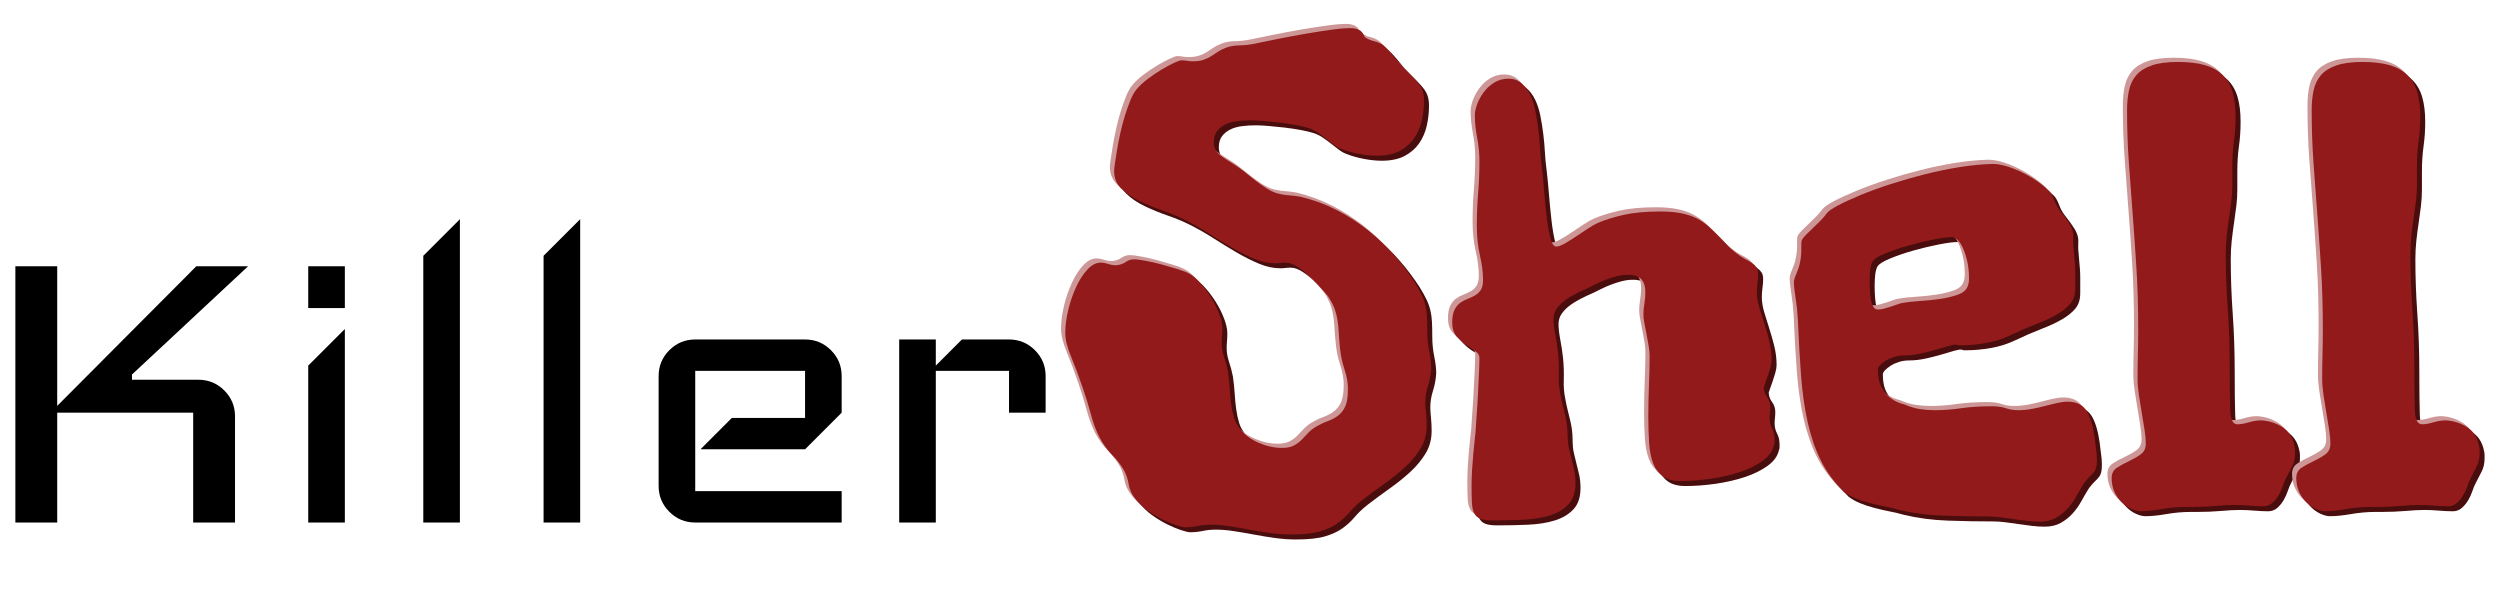
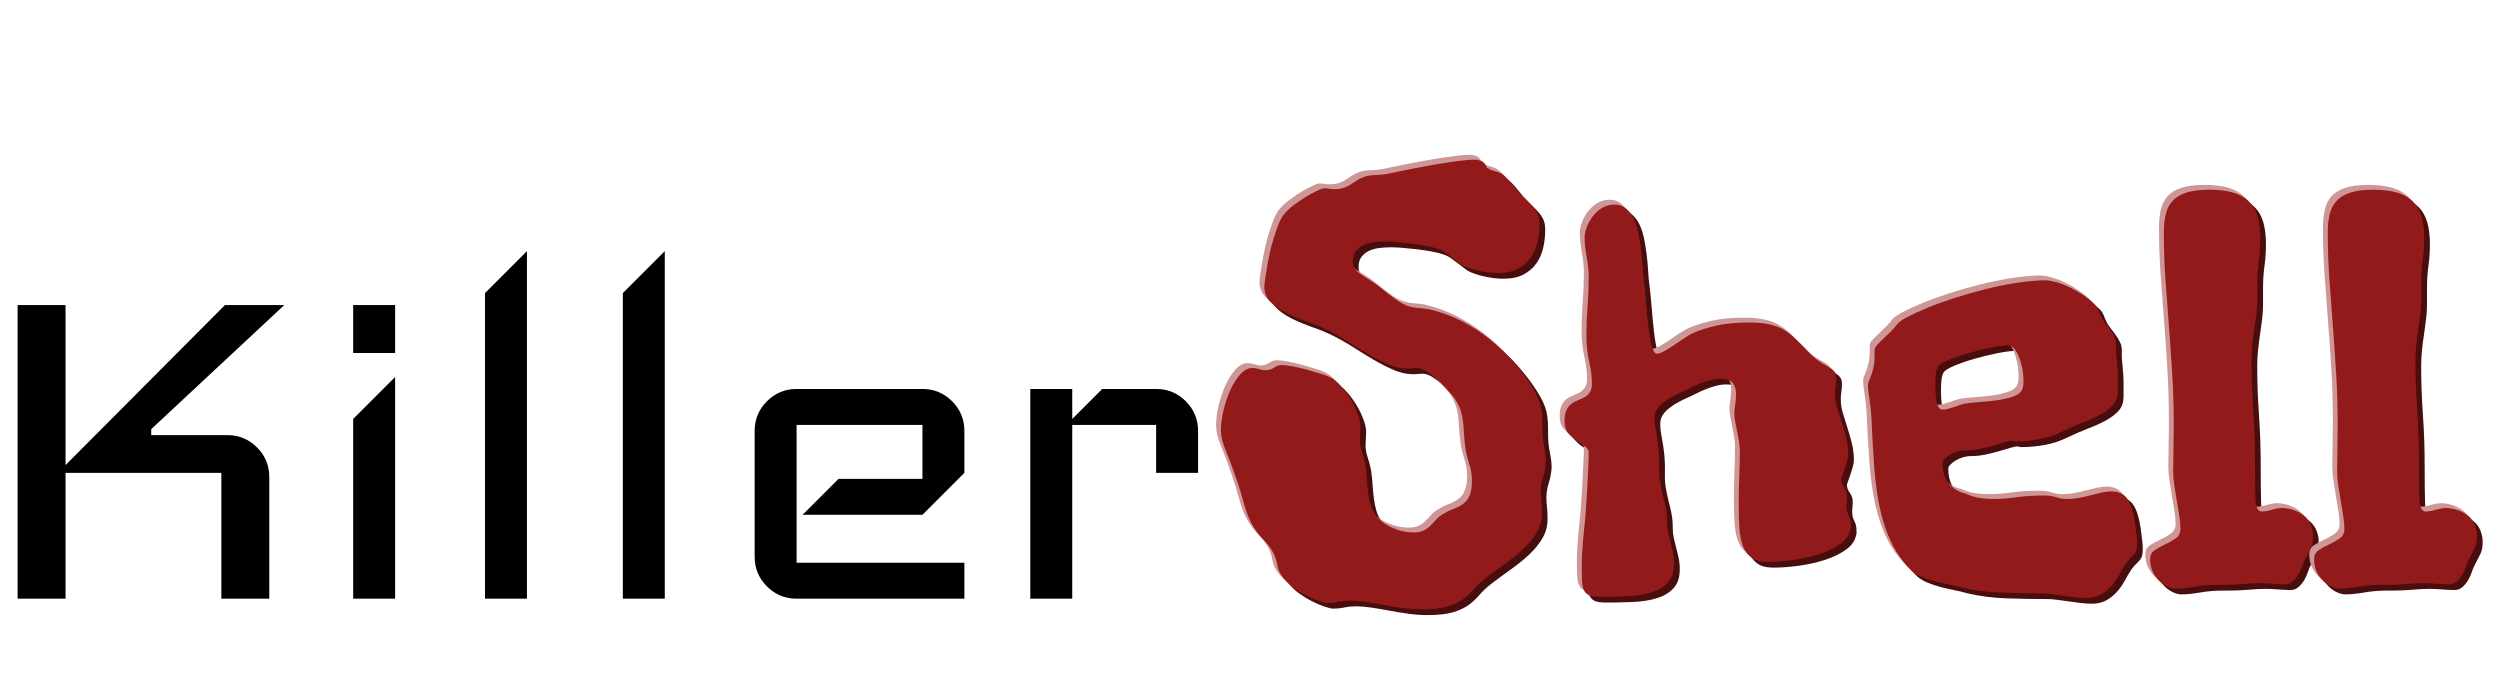
- <svg xmlns="http://www.w3.org/2000/svg" viewBox="0 0 6507 1560" role="img" aria-label="KillerShell">
+ <svg xmlns="http://www.w3.org/2000/svg" viewBox="0 0 5679 1560" role="img" aria-label="KillerShell">
  <g transform="translate(40,1360) scale(1,-1)">
    <g fill="#000000" transform="scale(1.3612) translate(-90,0)">
      <path d="M535 490 313 283V273H440Q469 273 489.5 252.5Q510 232 510 203V0H430V210H170V0H90V490H170V223L436 490Z" transform="translate(0,0)" />
      <path d="M140 410H70V490H140ZM140 0H70V300L140 370Z" transform="translate(580,0)" />
      <path d="M150 0H80V510L150 580Z" transform="translate(790,0)" />
      <path d="M150 0H80V510L150 580Z" transform="translate(1020,0)" />
      <path d="M420 0H140Q111 0 90.5 20.5Q70 41 70 70V280Q70 309 90.5 329.5Q111 350 140 350H350Q379 350 399.5 329.5Q420 309 420 280V210L350 140H150L210 200H350V290H140V60H420Z" transform="translate(1250,0)" />
      <path d="M350 210H280V290H140V0H70V350H140V300L190 350H280Q309 350 329.5 329.5Q350 309 350 280Z" transform="translate(1710,0)" />
    </g>
    <g transform="translate(13,-13)">
-       <g fill="#490d0d" stroke="#490d0d" stroke-width="0" transform="translate(2736.1,17.5) scale(0.8535)">
+       <g fill="#490d0d" stroke="#490d0d" stroke-width="0" transform="translate(2736.1,13.5) scale(0.6615)">
        <path d="M1112 449Q1110 421 1102.0 396.0Q1094 371 1094 346Q1094 334 1096.0 315.0Q1098 296 1098 274Q1098 236 1080.0 206.0Q1062 176 1034.0 150.0Q1006 124 971.5 99.5Q937 75 903 49Q879 30 863.0 11.0Q847 -8 826.0 -23.0Q805 -38 773.0 -47.5Q741 -57 684 -57Q653 -57 620.5 -52.5Q588 -48 556.0 -42.0Q524 -36 494.5 -31.5Q465 -27 440 -27Q419 -27 400.0 -31.0Q381 -35 362 -35Q354 -35 334.0 -28.5Q314 -22 291.0 -10.5Q268 1 245.0 17.5Q222 34 207 55Q193 74 189.5 95.5Q186 117 176 137Q162 162 139.5 185.0Q117 208 100 240Q85 269 74.0 310.0Q63 351 49 391Q31 444 13.5 486.0Q-4 528 -4 557Q-4 590 5.0 627.5Q14 665 29.0 697.5Q44 730 63.5 751.0Q83 772 104 772Q115 772 127.0 768.0Q139 764 152 764Q169 766 180.5 774.0Q192 782 205 782Q218 782 242.0 777.5Q266 773 291.5 766.0Q317 759 339.5 752.0Q362 745 373 739Q389 731 407.0 711.0Q425 691 440.0 667.0Q455 643 465.0 617.0Q475 591 475 571Q475 560 474.0 548.5Q473 537 473 526Q473 506 480.0 485.5Q487 465 492 440Q496 412 497.5 387.0Q499 362 502.0 340.5Q505 319 510.5 300.0Q516 281 530 264Q550 238 586.0 222.5Q622 207 657 207Q679 207 692.5 214.0Q706 221 716.0 231.0Q726 241 735.5 251.5Q745 262 758 270Q778 282 796.0 288.5Q814 295 828.0 305.5Q842 316 850.0 334.0Q858 352 858 387Q858 415 847.5 446.5Q837 478 834 510Q831 538 830.0 557.5Q829 577 826.5 594.5Q824 612 818.0 629.5Q812 647 797 670Q793 674 779.0 690.5Q765 707 746.5 725.0Q728 743 707.0 757.5Q686 772 668 772Q660 772 652.5 771.0Q645 770 637 770Q605 770 571.5 784.0Q538 798 503.0 818.5Q468 839 432.0 862.0Q396 885 360 903Q330 918 292.5 931.0Q255 944 222.0 960.0Q189 976 167.0 997.5Q145 1019 145 1051Q145 1057 147.5 1075.0Q150 1093 154.0 1116.5Q158 1140 164.0 1167.5Q170 1195 178.0 1220.5Q186 1246 194.5 1267.0Q203 1288 213 1300Q227 1317 248.5 1333.0Q270 1349 291.0 1361.5Q312 1374 328.5 1381.5Q345 1389 350 1389Q359 1389 367.5 1387.5Q376 1386 385 1386Q404 1386 417.5 1390.5Q431 1395 441.5 1402.0Q452 1409 462.0 1415.5Q472 1422 485 1427Q502 1434 526.5 1434.5Q551 1435 575 1440Q603 1446 645.5 1454.5Q688 1463 731.5 1470.5Q775 1478 813.0 1483.0Q851 1488 870 1487Q880 1487 891.5 1482.0Q903 1477 909 1460Q922 1451 939.0 1447.0Q956 1443 967 1434Q982 1421 998.5 1400.0Q1015 1379 1030 1364Q1045 1349 1056.5 1337.5Q1068 1326 1075.5 1315.5Q1083 1305 1086.5 1293.5Q1090 1282 1090 1266Q1090 1234 1083.0 1204.0Q1076 1174 1059.5 1150.5Q1043 1127 1015.5 1112.5Q988 1098 946 1098Q921 1098 892.0 1103.5Q863 1109 840 1118Q828 1122 816.0 1131.0Q804 1140 792.0 1149.5Q780 1159 767.0 1168.0Q754 1177 739 1182Q724 1187 700.0 1191.5Q676 1196 650.5 1199.0Q625 1202 601.0 1204.0Q577 1206 561 1206Q540 1206 520.0 1203.5Q500 1201 484.5 1193.5Q469 1186 459.0 1173.0Q449 1160 449 1139Q449 1127 453.5 1118.0Q458 1109 466.5 1101.5Q475 1094 488.0 1086.0Q501 1078 518 1067Q533 1057 547.5 1045.0Q562 1033 576.5 1022.0Q591 1011 606.0 1001.0Q621 991 637 985Q656 979 676.5 977.5Q697 976 713 973Q772 959 823.5 932.5Q875 906 919.0 871.0Q963 836 998.5 795.5Q1034 755 1061 713Q1074 692 1082.0 675.5Q1090 659 1094.0 642.5Q1098 626 1099.0 607.0Q1100 588 1100 561Q1100 530 1106.0 501.0Q1112 472 1112 449Z" transform="translate(0,0)" />
        <path d="M1004 215Q998 188 969.5 167.5Q941 147 900.5 133.5Q860 120 812.0 113.0Q764 106 719 106Q685 106 665.5 120.0Q646 134 636.0 159.5Q626 185 623.5 221.5Q621 258 621 303Q621 351 623.0 399.0Q625 447 625 487Q625 501 622.0 518.5Q619 536 615.5 554.0Q612 572 609.0 587.5Q606 603 606 614Q606 628 609.0 646.5Q612 665 612 682Q612 707 600.0 721.0Q588 735 559 735Q542 735 524.5 730.5Q507 726 490.5 719.5Q474 713 461.0 706.5Q448 700 440 696Q419 687 399.5 677.0Q380 667 365.0 655.5Q350 644 341.0 630.5Q332 617 332 600Q332 580 337.5 551.5Q343 523 346 494Q349 462 348.0 431.0Q347 400 352 375Q356 353 360.0 337.0Q364 321 367.5 306.5Q371 292 373.0 277.0Q375 262 375 242Q375 224 378.5 208.0Q382 192 386.5 175.0Q391 158 395.0 140.0Q399 122 399 100Q399 58 377.5 35.0Q356 12 320.5 1.0Q285 -10 239.0 -12.0Q193 -14 145 -14Q121 -14 108.5 -9.0Q96 -4 90.0 8.0Q84 20 83.0 40.5Q82 61 82 92Q82 115 83.5 139.5Q85 164 87.0 186.0Q89 208 91.0 226.0Q93 244 94 254Q95 276 97.5 307.0Q100 338 101.5 370.5Q103 403 104.5 432.5Q106 462 106 481Q106 494 93.0 502.5Q80 511 64.5 521.5Q49 532 36.0 547.5Q23 563 23 590Q23 614 30.0 628.0Q37 642 47.5 649.5Q58 657 70.0 661.5Q82 666 92.5 672.0Q103 678 110.0 688.5Q117 699 117 719Q117 753 107.5 794.0Q98 835 98 885Q98 933 102.0 983.0Q106 1033 106 1081Q106 1116 99.0 1153.0Q92 1190 92 1221Q92 1236 99.0 1255.0Q106 1274 119.0 1291.5Q132 1309 151.0 1321.0Q170 1333 195 1333Q218 1333 234.0 1319.5Q250 1306 260.5 1284.5Q271 1263 276.5 1235.5Q282 1208 285.5 1179.5Q289 1151 290.5 1123.5Q292 1096 295 1075Q299 1043 302.5 999.5Q306 956 310.5 916.5Q315 877 322.0 849.0Q329 821 340 821Q350 821 366.5 830.5Q383 840 401.0 852.0Q419 864 437.0 876.0Q455 888 467 893Q499 907 545.0 917.5Q591 928 657 928Q695 928 722.0 922.5Q749 917 768.5 907.0Q788 897 803.0 884.0Q818 871 832.5 855.5Q847 840 863.5 823.5Q880 807 903 791Q912 785 921.0 780.5Q930 776 938.0 770.5Q946 765 951.0 757.5Q956 750 956 737Q956 725 954.0 710.5Q952 696 952 682Q952 661 959.0 637.0Q966 613 974.5 587.0Q983 561 990.0 532.5Q997 504 997 475Q997 465 993.0 451.0Q989 437 984.5 424.0Q980 411 976.5 401.5Q973 392 973 391Q973 376 983.0 362.5Q993 349 993 332Q993 322 992.0 313.5Q991 305 991 297Q991 280 998.5 266.0Q1006 252 1006 233Q1006 228 1006.0 224.0Q1006 220 1004 215Z" transform="translate(1153,0)" />
        <path d="M956 240Q958 220 960.5 203.0Q963 186 963 172Q963 156 961.0 148.0Q959 140 954.5 134.0Q950 128 942.5 121.0Q935 114 924 100Q912 81 900.5 60.0Q889 39 873.5 22.0Q858 5 837.5 -6.5Q817 -18 788 -18Q770 -18 749.5 -15.5Q729 -13 708.5 -10.0Q688 -7 668.5 -4.5Q649 -2 633 -2Q564 -2 493.5 0.5Q423 3 360 18Q339 24 316.0 28.5Q293 33 270.0 39.0Q247 45 226.0 53.5Q205 62 190 74Q147 117 121.5 168.0Q96 219 81.5 283.0Q67 347 61.0 425.0Q55 503 51 600Q49 634 44.0 665.0Q39 696 39 713Q39 721 46.5 738.0Q54 755 57 770Q62 792 61.5 813.5Q61 835 63 840Q66 847 75.5 856.5Q85 866 96.5 877.0Q108 888 119.5 899.5Q131 911 139 922Q146 932 173.5 946.5Q201 961 242.0 978.0Q283 995 334.0 1011.5Q385 1028 438.5 1041.5Q492 1055 545.5 1063.5Q599 1072 645 1073Q664 1073 687.5 1066.0Q711 1059 734.5 1047.5Q758 1036 780.0 1021.0Q802 1006 817 991Q825 983 832.0 964.5Q839 946 848 934Q870 906 878.5 892.0Q887 878 889.5 867.0Q892 856 891.0 843.0Q890 830 893 803Q895 782 896.0 768.0Q897 754 897.0 742.0Q897 730 897.0 719.0Q897 708 897 694Q897 665 882.0 647.0Q867 629 841.0 614.0Q815 599 778.5 585.0Q742 571 700 551Q665 534 625.0 527.0Q585 520 551 520Q546 520 543.0 520.0Q540 520 535 522Q528 523 511.0 518.0Q494 513 472.0 506.5Q450 500 424.5 494.5Q399 489 375 489Q359 489 344.5 484.5Q330 480 319.0 473.0Q308 466 301.5 459.0Q295 452 295 446Q295 411 307.5 390.0Q320 369 335 358Q353 345 375 340Q400 329 423.0 325.5Q446 322 469 322Q507 322 548.5 328.0Q590 334 643 334Q668 334 685.5 328.0Q703 322 723 322Q744 322 765.0 326.0Q786 330 805.0 335.0Q824 340 841.5 344.0Q859 348 874 348Q913 348 930.5 321.5Q948 295 956 240ZM569 700Q571 705 572.0 711.0Q573 717 573 723Q573 753 567.5 776.5Q562 800 554.5 816.5Q547 833 538.0 841.5Q529 850 522 850Q503 850 465.0 842.5Q427 835 388.0 824.0Q349 813 317.5 800.0Q286 787 279 776Q274 768 272.0 752.5Q270 737 270 717Q270 675 275.5 652.0Q281 629 295 629Q304 629 315.0 632.0Q326 635 336.5 638.5Q347 642 355.5 645.0Q364 648 369 649Q391 653 423.0 655.0Q455 657 485.5 661.5Q516 666 539.5 674.5Q563 683 569 700Z" transform="translate(2179,0)" />
        <path d="M580 215Q582 207 582.0 201.0Q582 195 582 190Q582 167 573.0 150.0Q564 133 555 115Q550 106 545.0 91.0Q540 76 532.0 62.5Q524 49 512.5 39.0Q501 29 485 29Q467 29 443.0 31.0Q419 33 399 33Q375 33 341.0 30.0Q307 27 270 27H250Q212 27 175.0 20.5Q138 14 111 14Q98 14 82.5 21.0Q67 28 54.0 40.5Q41 53 32.0 72.0Q23 91 23 115Q23 136 39.0 146.5Q55 157 74.5 166.0Q94 175 110.5 186.5Q127 198 127 219Q127 239 123.0 264.0Q119 289 114.5 315.5Q110 342 106.0 368.5Q102 395 102 418Q102 455 103.0 492.0Q104 529 104 567Q104 670 98.5 756.5Q93 843 87.0 921.5Q81 1000 75.5 1076.5Q70 1153 70 1237Q70 1271 76.0 1298.0Q82 1325 98.5 1344.0Q115 1363 145.5 1373.5Q176 1384 225 1384Q275 1384 308.5 1374.0Q342 1364 362.5 1343.5Q383 1323 392.0 1291.5Q401 1260 401 1217Q401 1178 396.0 1142.5Q391 1107 391 1065V1010Q391 985 388.0 960.0Q385 935 381.0 908.5Q377 882 374.0 854.5Q371 827 371 797Q371 716 377.0 631.0Q383 546 383 457Q383 369 384.5 324.0Q386 279 406 279Q421 279 441.0 285.0Q461 291 479 291Q514 289 543.0 271.0Q572 253 580 215Z" transform="translate(3164,0)" />
        <path d="M580 215Q582 207 582.0 201.0Q582 195 582 190Q582 167 573.0 150.0Q564 133 555 115Q550 106 545.0 91.0Q540 76 532.0 62.5Q524 49 512.5 39.0Q501 29 485 29Q467 29 443.0 31.0Q419 33 399 33Q375 33 341.0 30.0Q307 27 270 27H250Q212 27 175.0 20.5Q138 14 111 14Q98 14 82.5 21.0Q67 28 54.0 40.5Q41 53 32.0 72.0Q23 91 23 115Q23 136 39.0 146.5Q55 157 74.5 166.0Q94 175 110.5 186.5Q127 198 127 219Q127 239 123.0 264.0Q119 289 114.5 315.5Q110 342 106.0 368.5Q102 395 102 418Q102 455 103.0 492.0Q104 529 104 567Q104 670 98.5 756.5Q93 843 87.0 921.5Q81 1000 75.5 1076.5Q70 1153 70 1237Q70 1271 76.0 1298.0Q82 1325 98.5 1344.0Q115 1363 145.5 1373.5Q176 1384 225 1384Q275 1384 308.5 1374.0Q342 1364 362.5 1343.5Q383 1323 392.0 1291.5Q401 1260 401 1217Q401 1178 396.0 1142.5Q391 1107 391 1065V1010Q391 985 388.0 960.0Q385 935 381.0 908.5Q377 882 374.0 854.5Q371 827 371 797Q371 716 377.0 631.0Q383 546 383 457Q383 369 384.5 324.0Q386 279 406 279Q421 279 441.0 285.0Q461 291 479 291Q514 289 543.0 271.0Q572 253 580 215Z" transform="translate(3727,0)" />
      </g>
    </g>
    <g transform="translate(-11,11)">
-       <g fill="#ce9797" stroke="#ce9797" stroke-width="0" transform="translate(2736.1,17.5) scale(0.8535)">
+       <g fill="#ce9797" stroke="#ce9797" stroke-width="0" transform="translate(2736.1,13.5) scale(0.6615)">
        <path d="M1112 449Q1110 421 1102.0 396.0Q1094 371 1094 346Q1094 334 1096.0 315.0Q1098 296 1098 274Q1098 236 1080.0 206.0Q1062 176 1034.0 150.0Q1006 124 971.5 99.5Q937 75 903 49Q879 30 863.0 11.0Q847 -8 826.0 -23.0Q805 -38 773.0 -47.5Q741 -57 684 -57Q653 -57 620.5 -52.5Q588 -48 556.0 -42.0Q524 -36 494.5 -31.5Q465 -27 440 -27Q419 -27 400.0 -31.0Q381 -35 362 -35Q354 -35 334.0 -28.5Q314 -22 291.0 -10.5Q268 1 245.0 17.5Q222 34 207 55Q193 74 189.5 95.5Q186 117 176 137Q162 162 139.5 185.0Q117 208 100 240Q85 269 74.0 310.0Q63 351 49 391Q31 444 13.5 486.0Q-4 528 -4 557Q-4 590 5.0 627.5Q14 665 29.0 697.5Q44 730 63.5 751.0Q83 772 104 772Q115 772 127.0 768.0Q139 764 152 764Q169 766 180.5 774.0Q192 782 205 782Q218 782 242.0 777.5Q266 773 291.5 766.0Q317 759 339.5 752.0Q362 745 373 739Q389 731 407.0 711.0Q425 691 440.0 667.0Q455 643 465.0 617.0Q475 591 475 571Q475 560 474.0 548.5Q473 537 473 526Q473 506 480.0 485.5Q487 465 492 440Q496 412 497.5 387.0Q499 362 502.0 340.5Q505 319 510.5 300.0Q516 281 530 264Q550 238 586.0 222.5Q622 207 657 207Q679 207 692.5 214.0Q706 221 716.0 231.0Q726 241 735.5 251.5Q745 262 758 270Q778 282 796.0 288.5Q814 295 828.0 305.5Q842 316 850.0 334.0Q858 352 858 387Q858 415 847.5 446.5Q837 478 834 510Q831 538 830.0 557.5Q829 577 826.5 594.5Q824 612 818.0 629.5Q812 647 797 670Q793 674 779.0 690.5Q765 707 746.5 725.0Q728 743 707.0 757.5Q686 772 668 772Q660 772 652.5 771.0Q645 770 637 770Q605 770 571.5 784.0Q538 798 503.0 818.5Q468 839 432.0 862.0Q396 885 360 903Q330 918 292.5 931.0Q255 944 222.0 960.0Q189 976 167.0 997.5Q145 1019 145 1051Q145 1057 147.5 1075.0Q150 1093 154.0 1116.5Q158 1140 164.0 1167.5Q170 1195 178.0 1220.5Q186 1246 194.5 1267.0Q203 1288 213 1300Q227 1317 248.5 1333.0Q270 1349 291.0 1361.5Q312 1374 328.5 1381.5Q345 1389 350 1389Q359 1389 367.5 1387.5Q376 1386 385 1386Q404 1386 417.5 1390.5Q431 1395 441.5 1402.0Q452 1409 462.0 1415.5Q472 1422 485 1427Q502 1434 526.5 1434.5Q551 1435 575 1440Q603 1446 645.5 1454.5Q688 1463 731.5 1470.5Q775 1478 813.0 1483.0Q851 1488 870 1487Q880 1487 891.5 1482.0Q903 1477 909 1460Q922 1451 939.0 1447.0Q956 1443 967 1434Q982 1421 998.5 1400.0Q1015 1379 1030 1364Q1045 1349 1056.5 1337.5Q1068 1326 1075.5 1315.5Q1083 1305 1086.5 1293.5Q1090 1282 1090 1266Q1090 1234 1083.0 1204.0Q1076 1174 1059.5 1150.5Q1043 1127 1015.5 1112.5Q988 1098 946 1098Q921 1098 892.0 1103.5Q863 1109 840 1118Q828 1122 816.0 1131.0Q804 1140 792.0 1149.5Q780 1159 767.0 1168.0Q754 1177 739 1182Q724 1187 700.0 1191.5Q676 1196 650.5 1199.0Q625 1202 601.0 1204.0Q577 1206 561 1206Q540 1206 520.0 1203.5Q500 1201 484.5 1193.5Q469 1186 459.0 1173.0Q449 1160 449 1139Q449 1127 453.5 1118.0Q458 1109 466.5 1101.5Q475 1094 488.0 1086.0Q501 1078 518 1067Q533 1057 547.5 1045.0Q562 1033 576.5 1022.0Q591 1011 606.0 1001.0Q621 991 637 985Q656 979 676.5 977.5Q697 976 713 973Q772 959 823.5 932.5Q875 906 919.0 871.0Q963 836 998.5 795.5Q1034 755 1061 713Q1074 692 1082.0 675.5Q1090 659 1094.0 642.5Q1098 626 1099.0 607.0Q1100 588 1100 561Q1100 530 1106.0 501.0Q1112 472 1112 449Z" transform="translate(0,0)" />
        <path d="M1004 215Q998 188 969.5 167.5Q941 147 900.5 133.5Q860 120 812.0 113.0Q764 106 719 106Q685 106 665.5 120.0Q646 134 636.0 159.5Q626 185 623.5 221.5Q621 258 621 303Q621 351 623.0 399.0Q625 447 625 487Q625 501 622.0 518.5Q619 536 615.5 554.0Q612 572 609.0 587.5Q606 603 606 614Q606 628 609.0 646.5Q612 665 612 682Q612 707 600.0 721.0Q588 735 559 735Q542 735 524.5 730.5Q507 726 490.5 719.5Q474 713 461.0 706.5Q448 700 440 696Q419 687 399.5 677.0Q380 667 365.0 655.5Q350 644 341.0 630.5Q332 617 332 600Q332 580 337.5 551.5Q343 523 346 494Q349 462 348.0 431.0Q347 400 352 375Q356 353 360.0 337.0Q364 321 367.5 306.5Q371 292 373.0 277.0Q375 262 375 242Q375 224 378.5 208.0Q382 192 386.5 175.0Q391 158 395.0 140.0Q399 122 399 100Q399 58 377.5 35.0Q356 12 320.5 1.0Q285 -10 239.0 -12.0Q193 -14 145 -14Q121 -14 108.5 -9.0Q96 -4 90.0 8.0Q84 20 83.0 40.5Q82 61 82 92Q82 115 83.5 139.5Q85 164 87.0 186.0Q89 208 91.0 226.0Q93 244 94 254Q95 276 97.5 307.0Q100 338 101.5 370.5Q103 403 104.5 432.5Q106 462 106 481Q106 494 93.0 502.5Q80 511 64.5 521.5Q49 532 36.0 547.5Q23 563 23 590Q23 614 30.0 628.0Q37 642 47.5 649.5Q58 657 70.0 661.5Q82 666 92.5 672.0Q103 678 110.0 688.5Q117 699 117 719Q117 753 107.5 794.0Q98 835 98 885Q98 933 102.0 983.0Q106 1033 106 1081Q106 1116 99.0 1153.0Q92 1190 92 1221Q92 1236 99.0 1255.0Q106 1274 119.0 1291.5Q132 1309 151.0 1321.0Q170 1333 195 1333Q218 1333 234.0 1319.5Q250 1306 260.5 1284.5Q271 1263 276.5 1235.5Q282 1208 285.5 1179.5Q289 1151 290.5 1123.5Q292 1096 295 1075Q299 1043 302.5 999.5Q306 956 310.5 916.5Q315 877 322.0 849.0Q329 821 340 821Q350 821 366.5 830.5Q383 840 401.0 852.0Q419 864 437.0 876.0Q455 888 467 893Q499 907 545.0 917.5Q591 928 657 928Q695 928 722.0 922.5Q749 917 768.5 907.0Q788 897 803.0 884.0Q818 871 832.5 855.5Q847 840 863.5 823.5Q880 807 903 791Q912 785 921.0 780.5Q930 776 938.0 770.5Q946 765 951.0 757.5Q956 750 956 737Q956 725 954.0 710.5Q952 696 952 682Q952 661 959.0 637.0Q966 613 974.5 587.0Q983 561 990.0 532.5Q997 504 997 475Q997 465 993.0 451.0Q989 437 984.5 424.0Q980 411 976.5 401.5Q973 392 973 391Q973 376 983.0 362.5Q993 349 993 332Q993 322 992.0 313.5Q991 305 991 297Q991 280 998.5 266.0Q1006 252 1006 233Q1006 228 1006.0 224.0Q1006 220 1004 215Z" transform="translate(1153,0)" />
        <path d="M956 240Q958 220 960.5 203.0Q963 186 963 172Q963 156 961.0 148.0Q959 140 954.5 134.0Q950 128 942.5 121.0Q935 114 924 100Q912 81 900.5 60.0Q889 39 873.5 22.0Q858 5 837.5 -6.5Q817 -18 788 -18Q770 -18 749.5 -15.5Q729 -13 708.5 -10.0Q688 -7 668.5 -4.5Q649 -2 633 -2Q564 -2 493.5 0.5Q423 3 360 18Q339 24 316.0 28.5Q293 33 270.0 39.0Q247 45 226.0 53.5Q205 62 190 74Q147 117 121.5 168.0Q96 219 81.5 283.0Q67 347 61.0 425.0Q55 503 51 600Q49 634 44.0 665.0Q39 696 39 713Q39 721 46.5 738.0Q54 755 57 770Q62 792 61.5 813.5Q61 835 63 840Q66 847 75.5 856.5Q85 866 96.5 877.0Q108 888 119.5 899.5Q131 911 139 922Q146 932 173.5 946.5Q201 961 242.0 978.0Q283 995 334.0 1011.5Q385 1028 438.5 1041.5Q492 1055 545.5 1063.5Q599 1072 645 1073Q664 1073 687.5 1066.0Q711 1059 734.5 1047.5Q758 1036 780.0 1021.0Q802 1006 817 991Q825 983 832.0 964.5Q839 946 848 934Q870 906 878.5 892.0Q887 878 889.5 867.0Q892 856 891.0 843.0Q890 830 893 803Q895 782 896.0 768.0Q897 754 897.0 742.0Q897 730 897.0 719.0Q897 708 897 694Q897 665 882.0 647.0Q867 629 841.0 614.0Q815 599 778.5 585.0Q742 571 700 551Q665 534 625.0 527.0Q585 520 551 520Q546 520 543.0 520.0Q540 520 535 522Q528 523 511.0 518.0Q494 513 472.0 506.5Q450 500 424.5 494.5Q399 489 375 489Q359 489 344.5 484.5Q330 480 319.0 473.0Q308 466 301.5 459.0Q295 452 295 446Q295 411 307.5 390.0Q320 369 335 358Q353 345 375 340Q400 329 423.0 325.5Q446 322 469 322Q507 322 548.5 328.0Q590 334 643 334Q668 334 685.5 328.0Q703 322 723 322Q744 322 765.0 326.0Q786 330 805.0 335.0Q824 340 841.5 344.0Q859 348 874 348Q913 348 930.5 321.5Q948 295 956 240ZM569 700Q571 705 572.0 711.0Q573 717 573 723Q573 753 567.5 776.5Q562 800 554.5 816.5Q547 833 538.0 841.5Q529 850 522 850Q503 850 465.0 842.5Q427 835 388.0 824.0Q349 813 317.5 800.0Q286 787 279 776Q274 768 272.0 752.5Q270 737 270 717Q270 675 275.5 652.0Q281 629 295 629Q304 629 315.0 632.0Q326 635 336.5 638.5Q347 642 355.5 645.0Q364 648 369 649Q391 653 423.0 655.0Q455 657 485.5 661.5Q516 666 539.5 674.5Q563 683 569 700Z" transform="translate(2179,0)" />
        <path d="M580 215Q582 207 582.0 201.0Q582 195 582 190Q582 167 573.0 150.0Q564 133 555 115Q550 106 545.0 91.0Q540 76 532.0 62.5Q524 49 512.5 39.0Q501 29 485 29Q467 29 443.0 31.0Q419 33 399 33Q375 33 341.0 30.0Q307 27 270 27H250Q212 27 175.0 20.5Q138 14 111 14Q98 14 82.5 21.0Q67 28 54.0 40.5Q41 53 32.0 72.0Q23 91 23 115Q23 136 39.0 146.5Q55 157 74.5 166.0Q94 175 110.5 186.5Q127 198 127 219Q127 239 123.0 264.0Q119 289 114.5 315.5Q110 342 106.0 368.5Q102 395 102 418Q102 455 103.0 492.0Q104 529 104 567Q104 670 98.5 756.5Q93 843 87.0 921.5Q81 1000 75.5 1076.5Q70 1153 70 1237Q70 1271 76.0 1298.0Q82 1325 98.5 1344.0Q115 1363 145.5 1373.5Q176 1384 225 1384Q275 1384 308.5 1374.0Q342 1364 362.5 1343.5Q383 1323 392.0 1291.5Q401 1260 401 1217Q401 1178 396.0 1142.5Q391 1107 391 1065V1010Q391 985 388.0 960.0Q385 935 381.0 908.5Q377 882 374.0 854.5Q371 827 371 797Q371 716 377.0 631.0Q383 546 383 457Q383 369 384.5 324.0Q386 279 406 279Q421 279 441.0 285.0Q461 291 479 291Q514 289 543.0 271.0Q572 253 580 215Z" transform="translate(3164,0)" />
        <path d="M580 215Q582 207 582.0 201.0Q582 195 582 190Q582 167 573.0 150.0Q564 133 555 115Q550 106 545.0 91.0Q540 76 532.0 62.5Q524 49 512.5 39.0Q501 29 485 29Q467 29 443.0 31.0Q419 33 399 33Q375 33 341.0 30.0Q307 27 270 27H250Q212 27 175.0 20.5Q138 14 111 14Q98 14 82.5 21.0Q67 28 54.0 40.5Q41 53 32.0 72.0Q23 91 23 115Q23 136 39.0 146.5Q55 157 74.5 166.0Q94 175 110.5 186.5Q127 198 127 219Q127 239 123.0 264.0Q119 289 114.5 315.5Q110 342 106.0 368.5Q102 395 102 418Q102 455 103.0 492.0Q104 529 104 567Q104 670 98.5 756.5Q93 843 87.0 921.5Q81 1000 75.5 1076.5Q70 1153 70 1237Q70 1271 76.0 1298.0Q82 1325 98.5 1344.0Q115 1363 145.5 1373.5Q176 1384 225 1384Q275 1384 308.5 1374.0Q342 1364 362.5 1343.5Q383 1323 392.0 1291.5Q401 1260 401 1217Q401 1178 396.0 1142.5Q391 1107 391 1065V1010Q391 985 388.0 960.0Q385 935 381.0 908.5Q377 882 374.0 854.5Q371 827 371 797Q371 716 377.0 631.0Q383 546 383 457Q383 369 384.5 324.0Q386 279 406 279Q421 279 441.0 285.0Q461 291 479 291Q514 289 543.0 271.0Q572 253 580 215Z" transform="translate(3727,0)" />
      </g>
    </g>
-     <g fill="#931a1a" stroke="#931a1a" stroke-width="0" transform="translate(2736.1,17.5) scale(0.8535)">
+     <g fill="#931a1a" stroke="#931a1a" stroke-width="0" transform="translate(2736.1,13.5) scale(0.6615)">
      <path d="M1112 449Q1110 421 1102.0 396.0Q1094 371 1094 346Q1094 334 1096.0 315.0Q1098 296 1098 274Q1098 236 1080.0 206.0Q1062 176 1034.0 150.0Q1006 124 971.5 99.5Q937 75 903 49Q879 30 863.0 11.0Q847 -8 826.0 -23.0Q805 -38 773.0 -47.5Q741 -57 684 -57Q653 -57 620.5 -52.5Q588 -48 556.0 -42.0Q524 -36 494.5 -31.5Q465 -27 440 -27Q419 -27 400.0 -31.0Q381 -35 362 -35Q354 -35 334.0 -28.5Q314 -22 291.0 -10.5Q268 1 245.0 17.5Q222 34 207 55Q193 74 189.5 95.5Q186 117 176 137Q162 162 139.5 185.0Q117 208 100 240Q85 269 74.0 310.0Q63 351 49 391Q31 444 13.5 486.0Q-4 528 -4 557Q-4 590 5.0 627.5Q14 665 29.0 697.5Q44 730 63.5 751.0Q83 772 104 772Q115 772 127.0 768.0Q139 764 152 764Q169 766 180.5 774.0Q192 782 205 782Q218 782 242.0 777.5Q266 773 291.5 766.0Q317 759 339.5 752.0Q362 745 373 739Q389 731 407.0 711.0Q425 691 440.0 667.0Q455 643 465.0 617.0Q475 591 475 571Q475 560 474.0 548.5Q473 537 473 526Q473 506 480.0 485.5Q487 465 492 440Q496 412 497.5 387.0Q499 362 502.0 340.5Q505 319 510.5 300.0Q516 281 530 264Q550 238 586.0 222.5Q622 207 657 207Q679 207 692.5 214.0Q706 221 716.0 231.0Q726 241 735.5 251.5Q745 262 758 270Q778 282 796.0 288.5Q814 295 828.0 305.5Q842 316 850.0 334.0Q858 352 858 387Q858 415 847.5 446.5Q837 478 834 510Q831 538 830.0 557.5Q829 577 826.5 594.5Q824 612 818.0 629.5Q812 647 797 670Q793 674 779.0 690.5Q765 707 746.5 725.0Q728 743 707.0 757.5Q686 772 668 772Q660 772 652.5 771.0Q645 770 637 770Q605 770 571.5 784.0Q538 798 503.0 818.5Q468 839 432.0 862.0Q396 885 360 903Q330 918 292.5 931.0Q255 944 222.0 960.0Q189 976 167.0 997.5Q145 1019 145 1051Q145 1057 147.5 1075.0Q150 1093 154.0 1116.5Q158 1140 164.0 1167.5Q170 1195 178.0 1220.5Q186 1246 194.5 1267.0Q203 1288 213 1300Q227 1317 248.5 1333.0Q270 1349 291.0 1361.5Q312 1374 328.5 1381.5Q345 1389 350 1389Q359 1389 367.5 1387.5Q376 1386 385 1386Q404 1386 417.5 1390.5Q431 1395 441.5 1402.0Q452 1409 462.0 1415.5Q472 1422 485 1427Q502 1434 526.5 1434.5Q551 1435 575 1440Q603 1446 645.5 1454.5Q688 1463 731.5 1470.5Q775 1478 813.0 1483.0Q851 1488 870 1487Q880 1487 891.5 1482.0Q903 1477 909 1460Q922 1451 939.0 1447.0Q956 1443 967 1434Q982 1421 998.5 1400.0Q1015 1379 1030 1364Q1045 1349 1056.5 1337.5Q1068 1326 1075.5 1315.5Q1083 1305 1086.5 1293.5Q1090 1282 1090 1266Q1090 1234 1083.0 1204.0Q1076 1174 1059.5 1150.5Q1043 1127 1015.5 1112.5Q988 1098 946 1098Q921 1098 892.0 1103.5Q863 1109 840 1118Q828 1122 816.0 1131.0Q804 1140 792.0 1149.5Q780 1159 767.0 1168.0Q754 1177 739 1182Q724 1187 700.0 1191.5Q676 1196 650.5 1199.0Q625 1202 601.0 1204.0Q577 1206 561 1206Q540 1206 520.0 1203.5Q500 1201 484.5 1193.5Q469 1186 459.0 1173.0Q449 1160 449 1139Q449 1127 453.5 1118.0Q458 1109 466.5 1101.5Q475 1094 488.0 1086.0Q501 1078 518 1067Q533 1057 547.5 1045.0Q562 1033 576.5 1022.0Q591 1011 606.0 1001.0Q621 991 637 985Q656 979 676.5 977.5Q697 976 713 973Q772 959 823.5 932.5Q875 906 919.0 871.0Q963 836 998.5 795.5Q1034 755 1061 713Q1074 692 1082.0 675.5Q1090 659 1094.0 642.5Q1098 626 1099.0 607.0Q1100 588 1100 561Q1100 530 1106.0 501.0Q1112 472 1112 449Z" transform="translate(0,0)" />
      <path d="M1004 215Q998 188 969.5 167.5Q941 147 900.5 133.5Q860 120 812.0 113.0Q764 106 719 106Q685 106 665.5 120.0Q646 134 636.0 159.5Q626 185 623.5 221.5Q621 258 621 303Q621 351 623.0 399.0Q625 447 625 487Q625 501 622.0 518.5Q619 536 615.5 554.0Q612 572 609.0 587.5Q606 603 606 614Q606 628 609.0 646.5Q612 665 612 682Q612 707 600.0 721.0Q588 735 559 735Q542 735 524.5 730.5Q507 726 490.5 719.5Q474 713 461.0 706.5Q448 700 440 696Q419 687 399.5 677.0Q380 667 365.0 655.5Q350 644 341.0 630.5Q332 617 332 600Q332 580 337.5 551.5Q343 523 346 494Q349 462 348.0 431.0Q347 400 352 375Q356 353 360.0 337.0Q364 321 367.5 306.5Q371 292 373.0 277.0Q375 262 375 242Q375 224 378.5 208.0Q382 192 386.5 175.0Q391 158 395.0 140.0Q399 122 399 100Q399 58 377.5 35.0Q356 12 320.5 1.0Q285 -10 239.0 -12.0Q193 -14 145 -14Q121 -14 108.5 -9.0Q96 -4 90.0 8.0Q84 20 83.0 40.5Q82 61 82 92Q82 115 83.5 139.5Q85 164 87.0 186.0Q89 208 91.0 226.0Q93 244 94 254Q95 276 97.5 307.0Q100 338 101.5 370.5Q103 403 104.5 432.5Q106 462 106 481Q106 494 93.0 502.5Q80 511 64.5 521.5Q49 532 36.0 547.5Q23 563 23 590Q23 614 30.0 628.0Q37 642 47.5 649.5Q58 657 70.0 661.5Q82 666 92.5 672.0Q103 678 110.0 688.5Q117 699 117 719Q117 753 107.5 794.0Q98 835 98 885Q98 933 102.0 983.0Q106 1033 106 1081Q106 1116 99.0 1153.0Q92 1190 92 1221Q92 1236 99.0 1255.0Q106 1274 119.0 1291.5Q132 1309 151.0 1321.0Q170 1333 195 1333Q218 1333 234.0 1319.5Q250 1306 260.5 1284.5Q271 1263 276.5 1235.5Q282 1208 285.5 1179.5Q289 1151 290.5 1123.5Q292 1096 295 1075Q299 1043 302.5 999.5Q306 956 310.5 916.5Q315 877 322.0 849.0Q329 821 340 821Q350 821 366.5 830.5Q383 840 401.0 852.0Q419 864 437.0 876.0Q455 888 467 893Q499 907 545.0 917.5Q591 928 657 928Q695 928 722.0 922.5Q749 917 768.5 907.0Q788 897 803.0 884.0Q818 871 832.5 855.5Q847 840 863.5 823.5Q880 807 903 791Q912 785 921.0 780.5Q930 776 938.0 770.5Q946 765 951.0 757.5Q956 750 956 737Q956 725 954.0 710.5Q952 696 952 682Q952 661 959.0 637.0Q966 613 974.5 587.0Q983 561 990.0 532.5Q997 504 997 475Q997 465 993.0 451.0Q989 437 984.5 424.0Q980 411 976.5 401.5Q973 392 973 391Q973 376 983.0 362.5Q993 349 993 332Q993 322 992.0 313.5Q991 305 991 297Q991 280 998.5 266.0Q1006 252 1006 233Q1006 228 1006.0 224.0Q1006 220 1004 215Z" transform="translate(1153,0)" />
      <path d="M956 240Q958 220 960.5 203.0Q963 186 963 172Q963 156 961.0 148.0Q959 140 954.5 134.0Q950 128 942.5 121.0Q935 114 924 100Q912 81 900.5 60.0Q889 39 873.5 22.0Q858 5 837.5 -6.5Q817 -18 788 -18Q770 -18 749.5 -15.5Q729 -13 708.5 -10.0Q688 -7 668.5 -4.5Q649 -2 633 -2Q564 -2 493.5 0.5Q423 3 360 18Q339 24 316.0 28.5Q293 33 270.0 39.0Q247 45 226.0 53.5Q205 62 190 74Q147 117 121.5 168.0Q96 219 81.5 283.0Q67 347 61.0 425.0Q55 503 51 600Q49 634 44.0 665.0Q39 696 39 713Q39 721 46.5 738.0Q54 755 57 770Q62 792 61.5 813.5Q61 835 63 840Q66 847 75.5 856.5Q85 866 96.5 877.0Q108 888 119.5 899.5Q131 911 139 922Q146 932 173.5 946.5Q201 961 242.0 978.0Q283 995 334.0 1011.5Q385 1028 438.5 1041.5Q492 1055 545.5 1063.5Q599 1072 645 1073Q664 1073 687.5 1066.0Q711 1059 734.5 1047.5Q758 1036 780.0 1021.0Q802 1006 817 991Q825 983 832.0 964.5Q839 946 848 934Q870 906 878.5 892.0Q887 878 889.5 867.0Q892 856 891.0 843.0Q890 830 893 803Q895 782 896.0 768.0Q897 754 897.0 742.0Q897 730 897.0 719.0Q897 708 897 694Q897 665 882.0 647.0Q867 629 841.0 614.0Q815 599 778.5 585.0Q742 571 700 551Q665 534 625.0 527.0Q585 520 551 520Q546 520 543.0 520.0Q540 520 535 522Q528 523 511.0 518.0Q494 513 472.0 506.5Q450 500 424.5 494.5Q399 489 375 489Q359 489 344.5 484.5Q330 480 319.0 473.0Q308 466 301.5 459.0Q295 452 295 446Q295 411 307.5 390.0Q320 369 335 358Q353 345 375 340Q400 329 423.0 325.5Q446 322 469 322Q507 322 548.5 328.0Q590 334 643 334Q668 334 685.5 328.0Q703 322 723 322Q744 322 765.0 326.0Q786 330 805.0 335.0Q824 340 841.5 344.0Q859 348 874 348Q913 348 930.5 321.5Q948 295 956 240ZM569 700Q571 705 572.0 711.0Q573 717 573 723Q573 753 567.5 776.5Q562 800 554.5 816.5Q547 833 538.0 841.5Q529 850 522 850Q503 850 465.0 842.5Q427 835 388.0 824.0Q349 813 317.5 800.0Q286 787 279 776Q274 768 272.0 752.5Q270 737 270 717Q270 675 275.5 652.0Q281 629 295 629Q304 629 315.0 632.0Q326 635 336.5 638.5Q347 642 355.5 645.0Q364 648 369 649Q391 653 423.0 655.0Q455 657 485.5 661.5Q516 666 539.5 674.5Q563 683 569 700Z" transform="translate(2179,0)" />
      <path d="M580 215Q582 207 582.0 201.0Q582 195 582 190Q582 167 573.0 150.0Q564 133 555 115Q550 106 545.0 91.0Q540 76 532.0 62.5Q524 49 512.5 39.0Q501 29 485 29Q467 29 443.0 31.0Q419 33 399 33Q375 33 341.0 30.0Q307 27 270 27H250Q212 27 175.0 20.5Q138 14 111 14Q98 14 82.5 21.0Q67 28 54.0 40.5Q41 53 32.0 72.0Q23 91 23 115Q23 136 39.0 146.5Q55 157 74.5 166.0Q94 175 110.5 186.5Q127 198 127 219Q127 239 123.0 264.0Q119 289 114.5 315.5Q110 342 106.0 368.5Q102 395 102 418Q102 455 103.0 492.0Q104 529 104 567Q104 670 98.5 756.5Q93 843 87.0 921.5Q81 1000 75.5 1076.5Q70 1153 70 1237Q70 1271 76.0 1298.0Q82 1325 98.5 1344.0Q115 1363 145.5 1373.5Q176 1384 225 1384Q275 1384 308.5 1374.0Q342 1364 362.5 1343.5Q383 1323 392.0 1291.5Q401 1260 401 1217Q401 1178 396.0 1142.5Q391 1107 391 1065V1010Q391 985 388.0 960.0Q385 935 381.0 908.5Q377 882 374.0 854.5Q371 827 371 797Q371 716 377.0 631.0Q383 546 383 457Q383 369 384.5 324.0Q386 279 406 279Q421 279 441.0 285.0Q461 291 479 291Q514 289 543.0 271.0Q572 253 580 215Z" transform="translate(3164,0)" />
      <path d="M580 215Q582 207 582.0 201.0Q582 195 582 190Q582 167 573.0 150.0Q564 133 555 115Q550 106 545.0 91.0Q540 76 532.0 62.5Q524 49 512.5 39.0Q501 29 485 29Q467 29 443.0 31.0Q419 33 399 33Q375 33 341.0 30.0Q307 27 270 27H250Q212 27 175.0 20.5Q138 14 111 14Q98 14 82.5 21.0Q67 28 54.0 40.5Q41 53 32.0 72.0Q23 91 23 115Q23 136 39.0 146.5Q55 157 74.5 166.0Q94 175 110.5 186.5Q127 198 127 219Q127 239 123.0 264.0Q119 289 114.5 315.5Q110 342 106.0 368.5Q102 395 102 418Q102 455 103.0 492.0Q104 529 104 567Q104 670 98.5 756.5Q93 843 87.0 921.5Q81 1000 75.5 1076.5Q70 1153 70 1237Q70 1271 76.0 1298.0Q82 1325 98.5 1344.0Q115 1363 145.5 1373.5Q176 1384 225 1384Q275 1384 308.5 1374.0Q342 1364 362.5 1343.5Q383 1323 392.0 1291.5Q401 1260 401 1217Q401 1178 396.0 1142.5Q391 1107 391 1065V1010Q391 985 388.0 960.0Q385 935 381.0 908.5Q377 882 374.0 854.5Q371 827 371 797Q371 716 377.0 631.0Q383 546 383 457Q383 369 384.5 324.0Q386 279 406 279Q421 279 441.0 285.0Q461 291 479 291Q514 289 543.0 271.0Q572 253 580 215Z" transform="translate(3727,0)" />
    </g>
  </g>
</svg>
